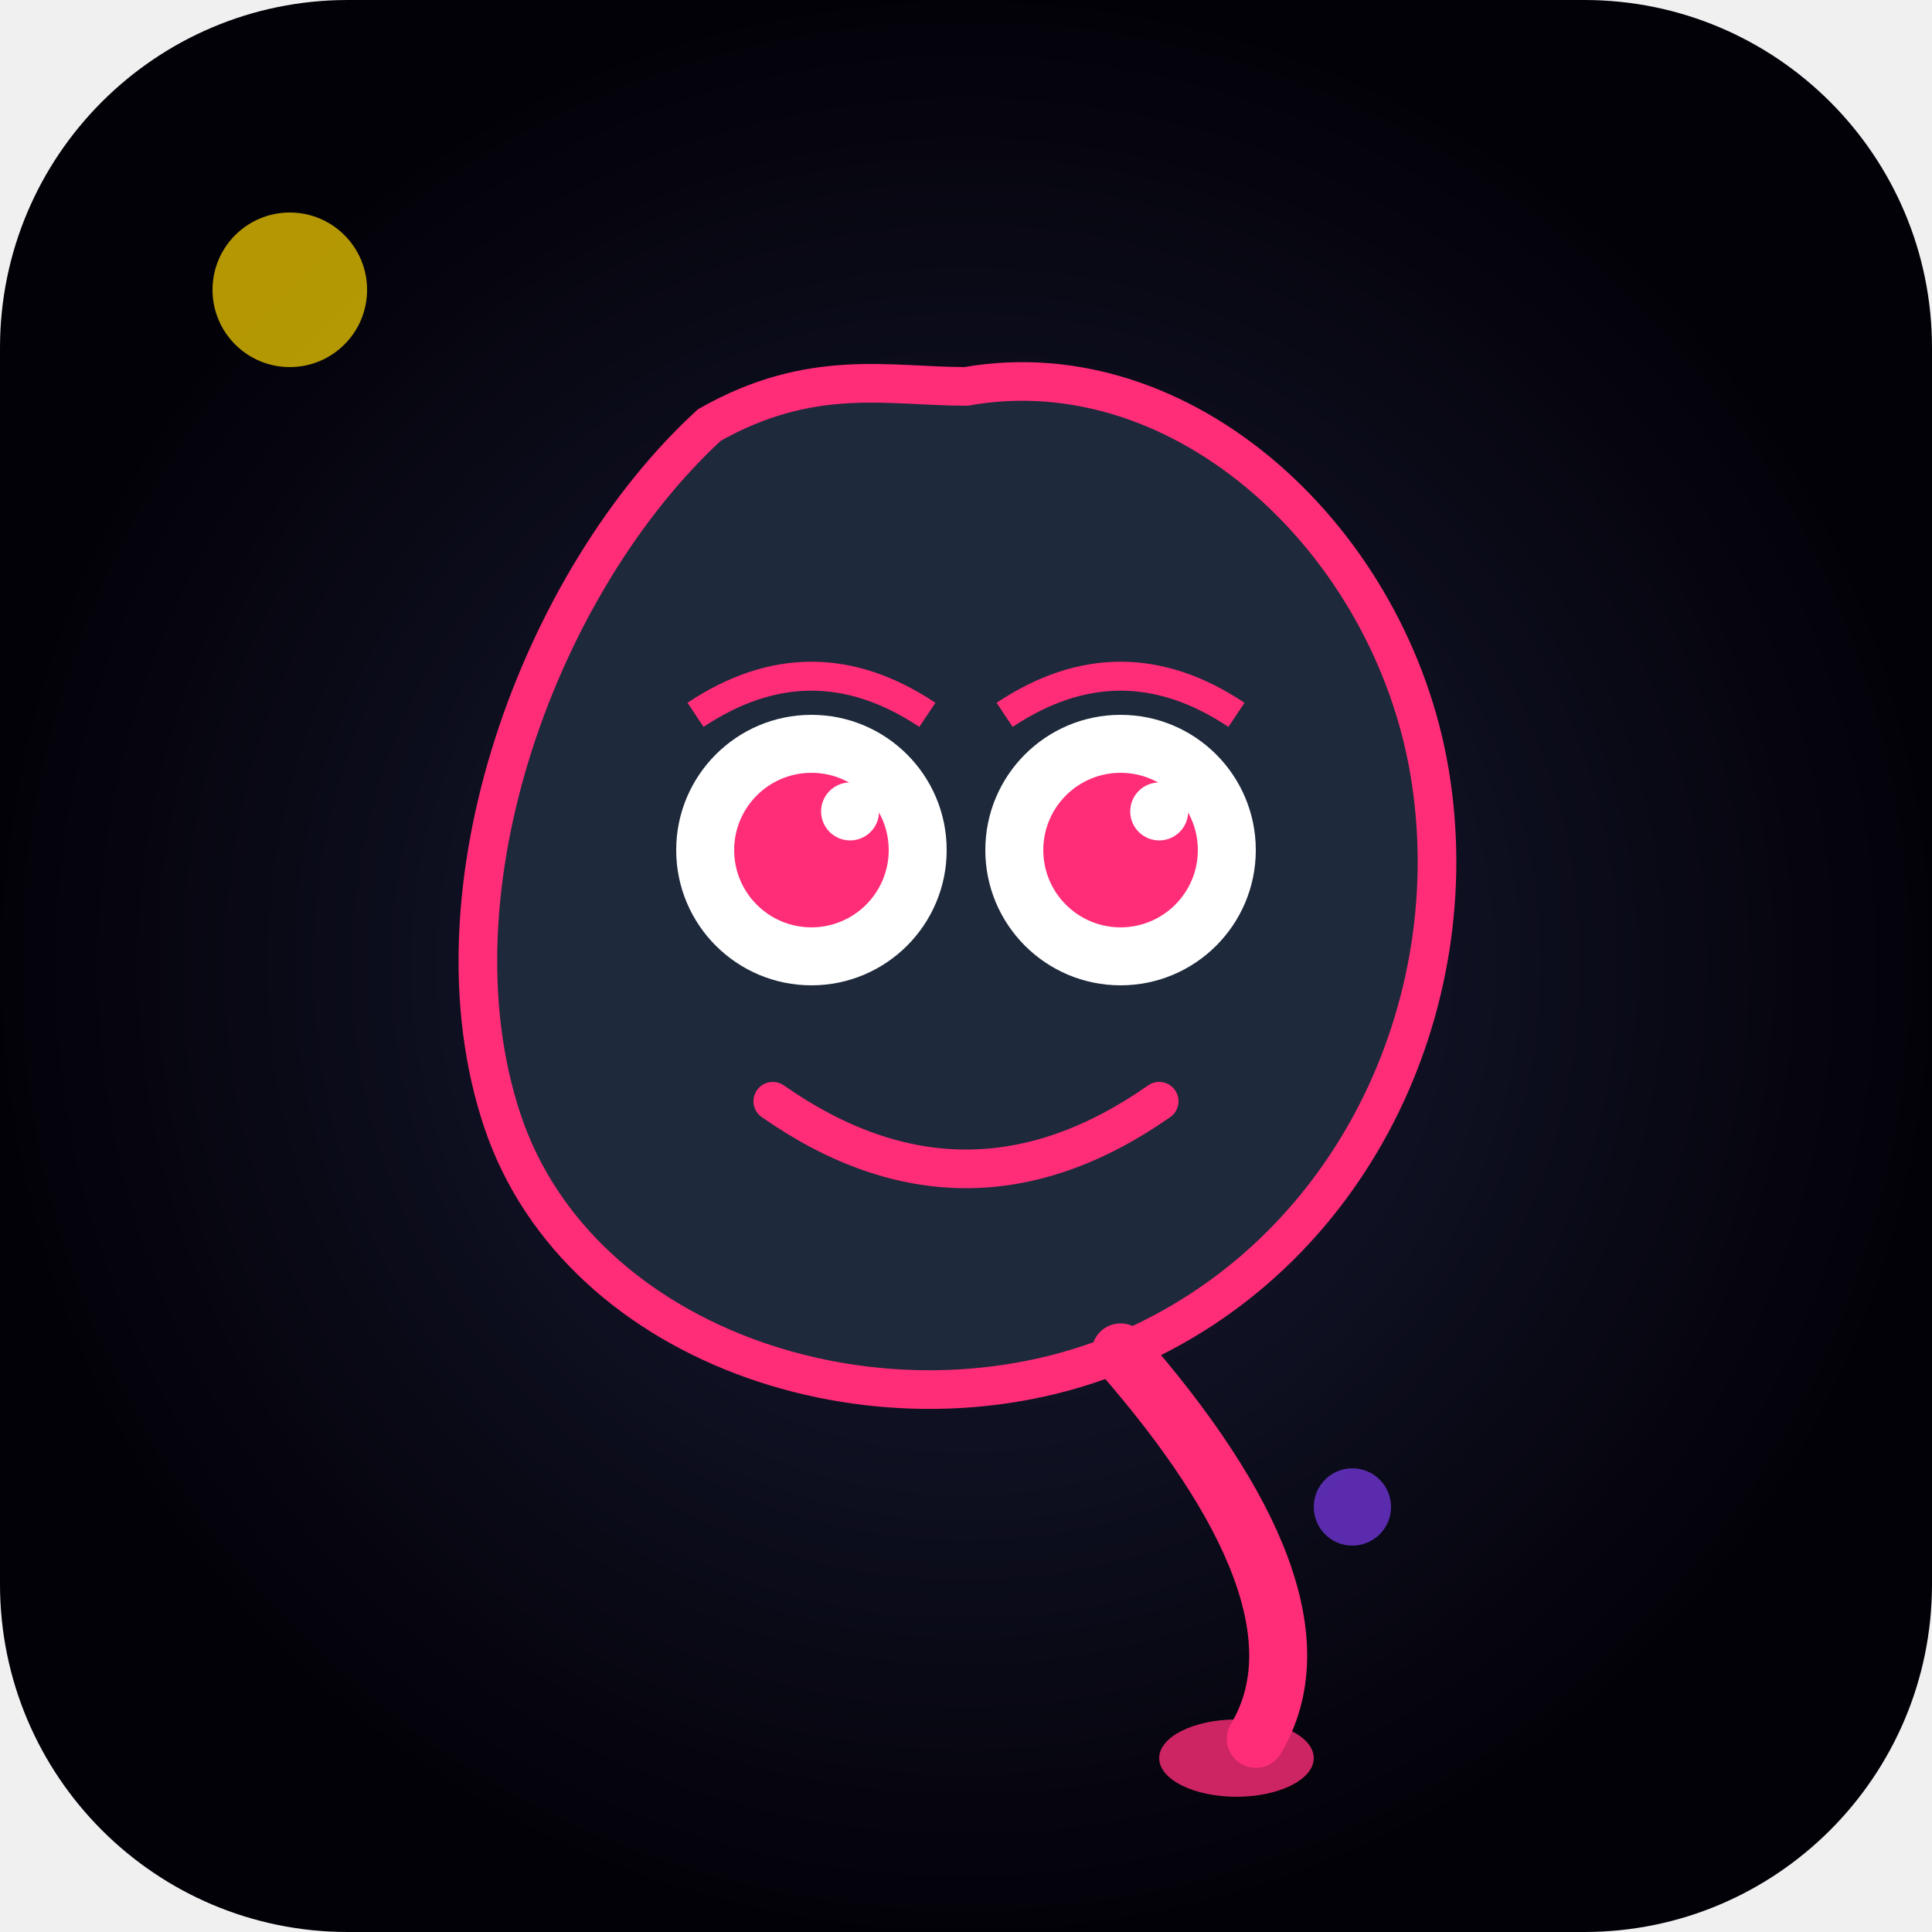
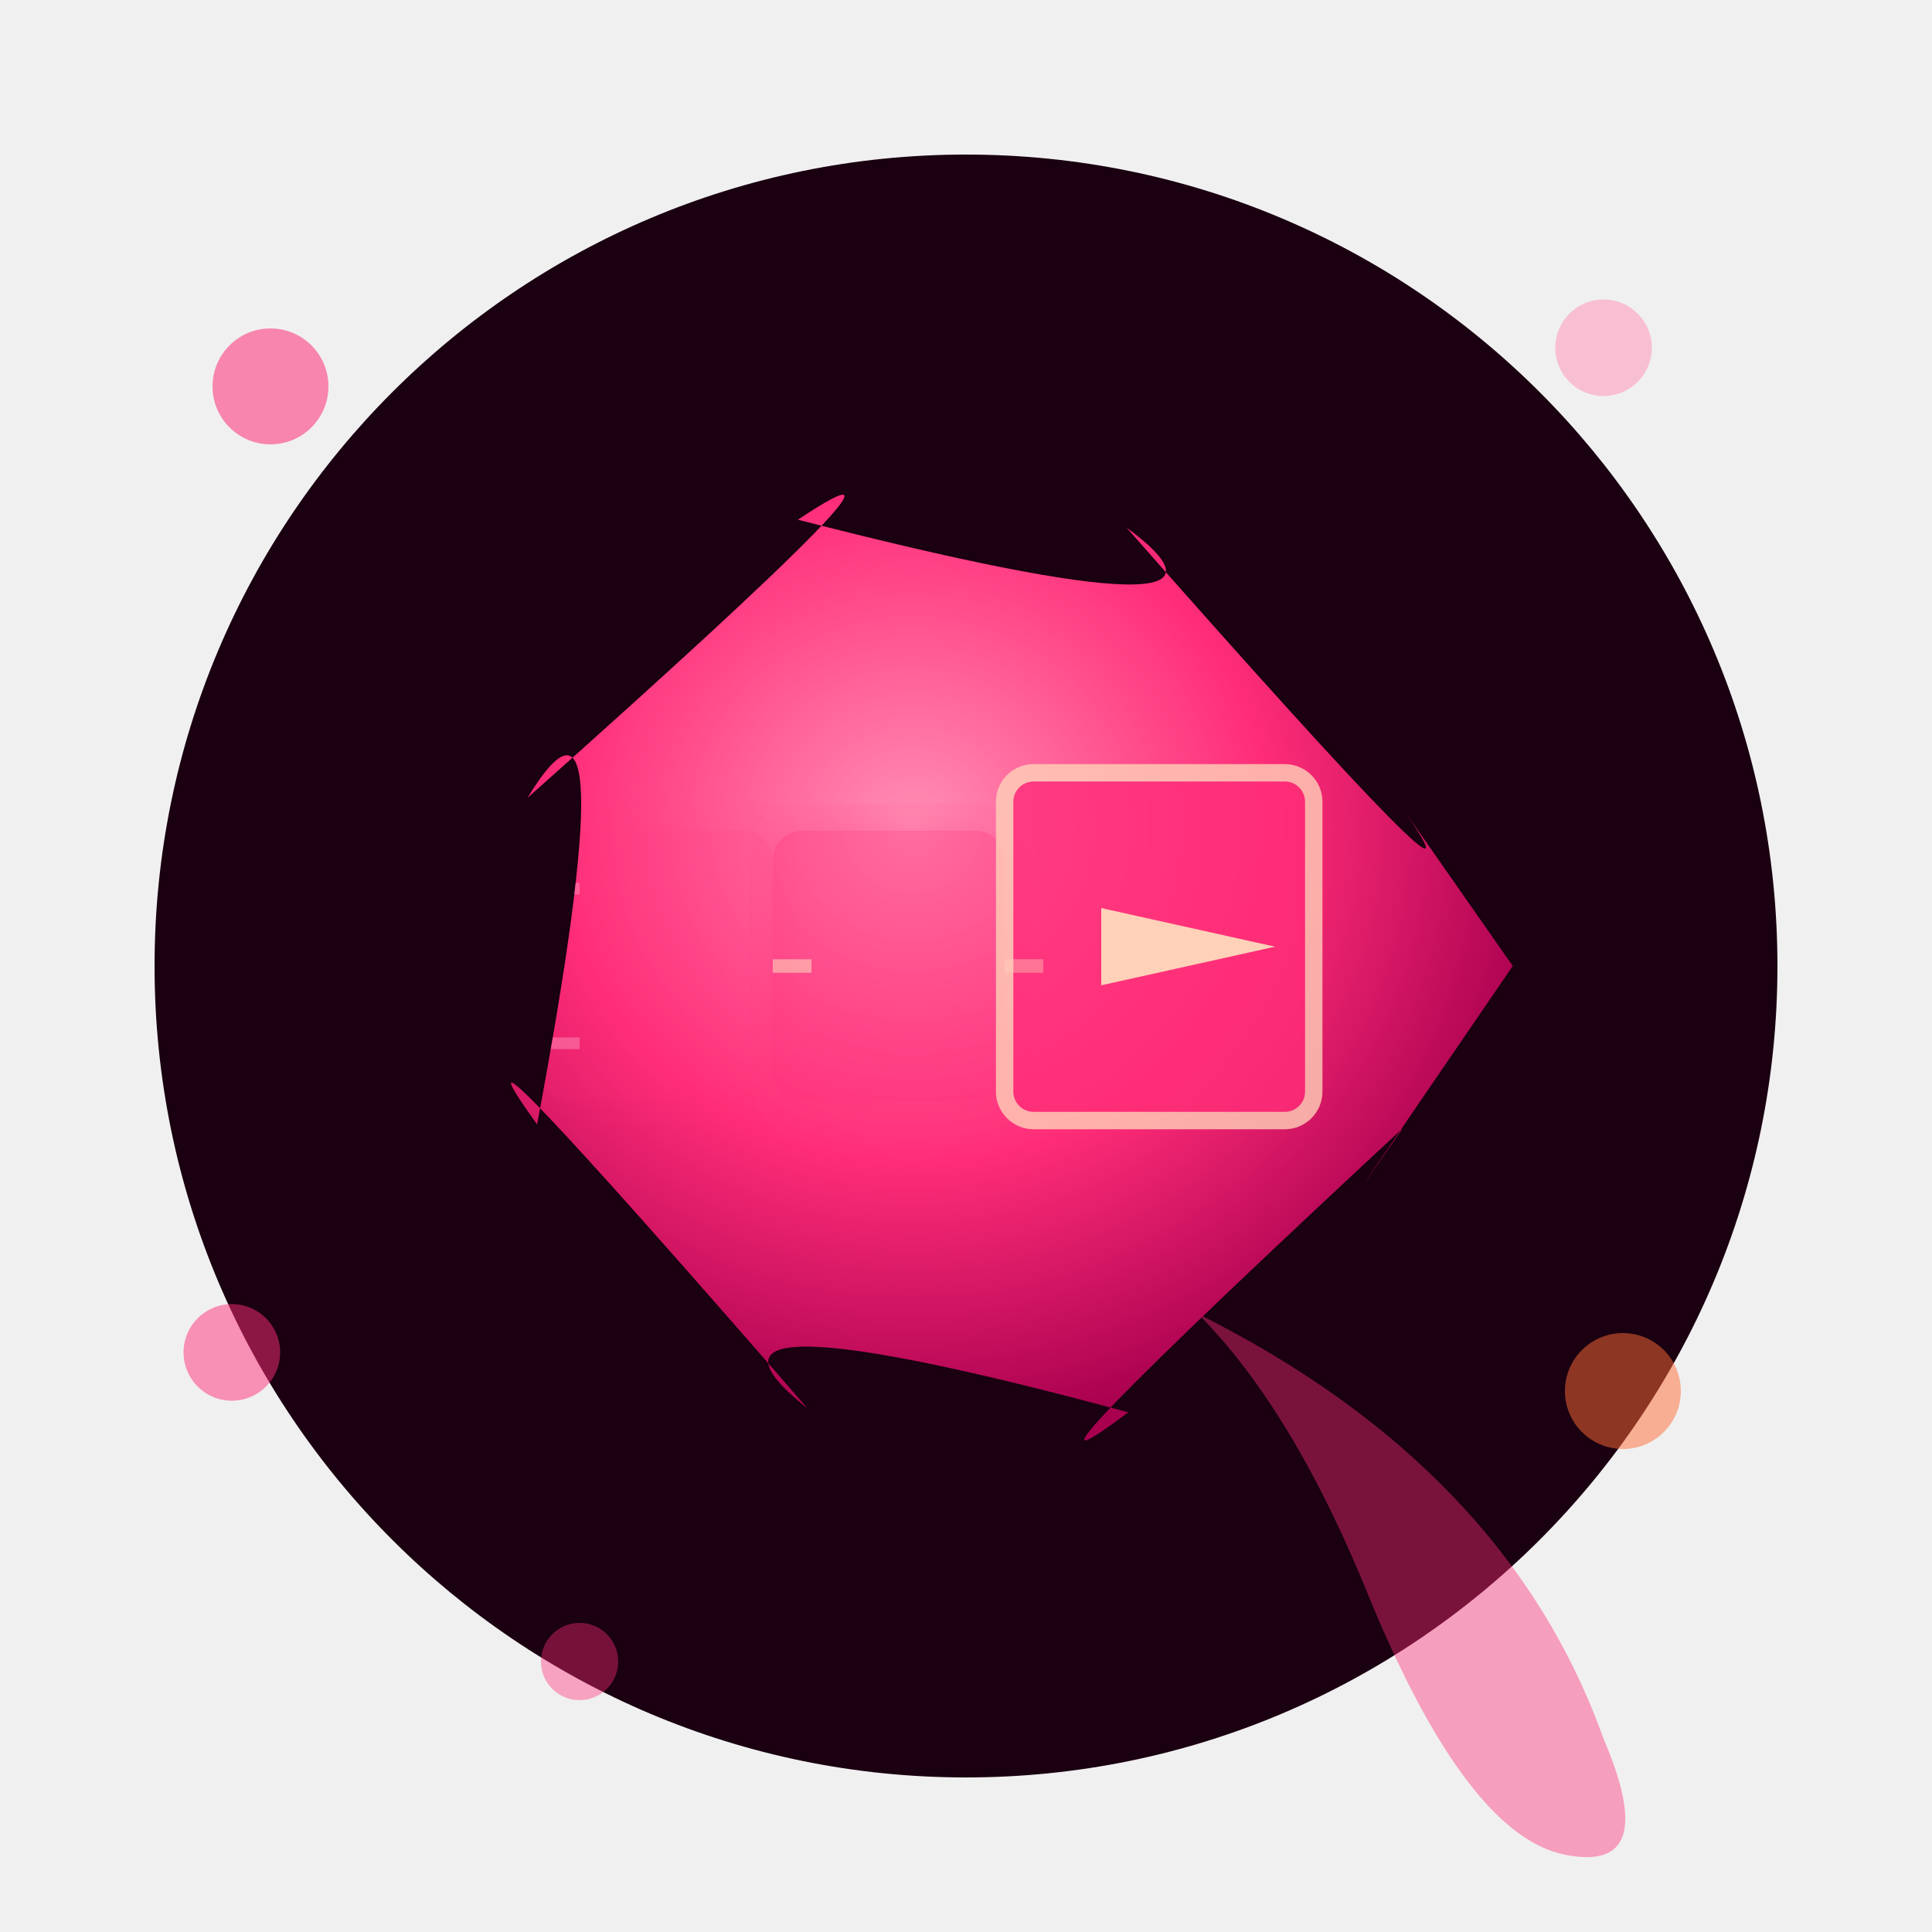
<svg xmlns="http://www.w3.org/2000/svg" viewBox="0 0 100 100" width="200" height="200">
  <defs>
-     <radialGradient id="bg" cx="50%" cy="50%" r="50%">
-       <stop offset="0%" stop-color="#1a1f3a" />
-       <stop offset="100%" stop-color="#030108" />
+     <radialGradient id="motdesBlobGrad" cx="40%" cy="35%" r="65%">
+       <stop offset="0%" stop-color="#FF8EB5" />
+       <stop offset="55%" stop-color="#FF2D78" />
+       <stop offset="100%" stop-color="#A8004F" />
    </radialGradient>
+     <filter id="motBlur">
+       <feGaussianBlur stdDeviation="1.5" in="SourceGraphic" result="blur" />
+       <feMerge>
+         <feMergeNode in="blur" />
+         <feMergeNode in="SourceGraphic" />
+       </feMerge>
+     </filter>
+     <clipPath id="motdesBlobClip">
+       <path d="M 78.3 50.0 Q 66.8 66.8 72.6 58.4 Q 50.0 79.4 58.4 73.1 Q 33.6 66.4 41.8 72.9 Q 21.9 50.0 27.8 58.2 Q 32.6 32.6 27.3 41.3 Q 50.0 21.1 41.3 26.9 Q 66.6 33.4 58.3 27.3 Q 78.3 50.0 72.5 41.7 Z" />
+     </clipPath>
  </defs>
-   <rect width="100" height="100" rx="18" fill="url(#bg)" />
-   <circle cx="15" cy="15" r="4" fill="#FFD700" opacity="0.7" />
-   <circle cx="70" cy="78" r="2" fill="#7C3AED" opacity="0.7" />
-   <circle cx="55" cy="26" r="2" fill="#7C3AED" opacity="0.7" />
-   <circle cx="43" cy="48" r="5" fill="#FFD700" opacity="0.7" />
-   <circle cx="40" cy="65" r="3" fill="#7C3AED" opacity="0.7" />
-   <path d="M50,20 C61.284,18 72,28 74,40 C76,52 70,65 58,70 C46,75 30,70 26,58 C22,46 28,30 36.716,22 C42,19 46,20 50,20 Z" fill="#1E293B" stroke="#FF2D78" stroke-width="2" />
-   <path d="M58,70 C65,78 68,85 65,90" stroke="#FF2D78" stroke-width="3" fill="none" stroke-linecap="round" />
-   <ellipse cx="64" cy="91" rx="4" ry="2" fill="#FF2D78" opacity="0.8" />
-   <circle cx="42" cy="44" r="7" fill="white" />
-   <circle cx="58" cy="44" r="7" fill="white" />
-   <circle cx="42" cy="44" r="4" fill="#FF2D78" />
-   <circle cx="58" cy="44" r="4" fill="#FF2D78" />
-   <circle cx="44" cy="42" r="1.5" fill="white" />
-   <circle cx="60" cy="42" r="1.5" fill="white" />
-   <path d="M36,37 Q42,33 48,37" stroke="#FF2D78" stroke-width="1.5" fill="none" />
-   <path d="M52,37 Q58,33 64,37" stroke="#FF2D78" stroke-width="1.5" fill="none" />
-   <path d="M40,57 Q50,64 60,57" stroke="#FF2D78" stroke-width="2" fill="none" stroke-linecap="round" />
+   <circle cx="50" cy="50" r="42" fill="#1A0010" />
+   <circle cx="14" cy="20" r="3" fill="#FF2D78" opacity="0.55" />
+   <circle cx="83" cy="18" r="2.5" fill="#FF8EB5" opacity="0.5" />
+   <circle cx="12" cy="70" r="2.5" fill="#FF2D78" opacity="0.5" />
+   <circle cx="84" cy="72" r="3" fill="#FF6B35" opacity="0.5" />
+   <circle cx="30" cy="86" r="2" fill="#FF2D78" opacity="0.4" />
+   <path d="M 62 68 Q 78 76 83 90 Q 86 97 81 96 Q 76 95 71 83 Q 67 73 62 68 Z" fill="#FF2D78" opacity="0.42" />
+   <path d="M 78.3 50.0 Q 66.8 66.8 72.6 58.4 Q 50.0 79.4 58.4 73.1 Q 33.6 66.4 41.8 72.9 Q 21.9 50.0 27.8 58.2 Q 32.6 32.6 27.3 41.3 Q 50.0 21.1 41.3 26.9 Q 66.6 33.4 58.3 27.3 Q 78.3 50.0 72.5 41.7 Z" fill="url(#motdesBlobGrad)" />
+   <g clip-path="url(#motdesBlobClip)">
+     <rect x="28" y="43" width="12" height="14" rx="1.5" fill="#FF2D78" opacity="0.15" filter="url(#motBlur)" />
+     <rect x="40" y="43" width="12" height="14" rx="1.5" fill="#FF2D78" opacity="0.35" filter="url(#motBlur)" />
+     <rect x="52" y="40" width="16" height="18" rx="1.5" fill="#FF2D78" opacity="0.8" stroke="#FFD1B8" stroke-width="0.9" />
+     <polygon points="57,47 66,49 57,51" fill="#FFD1B8" />
+     <line x1="40" y1="50" x2="42" y2="50" stroke="#FFD1B8" stroke-width="0.7" opacity="0.6" />
+     <line x1="52" y1="50" x2="54" y2="50" stroke="#FFD1B8" stroke-width="0.7" opacity="0.4" />
+     <line x1="26" y1="46" x2="30" y2="46" stroke="#FF8EB5" stroke-width="0.6" opacity="0.5" />
+     <line x1="26" y1="50" x2="29" y2="50" stroke="#FF8EB5" stroke-width="0.6" opacity="0.4" />
+     <line x1="26" y1="54" x2="30" y2="54" stroke="#FF8EB5" stroke-width="0.6" opacity="0.5" />
+   </g>
</svg>
